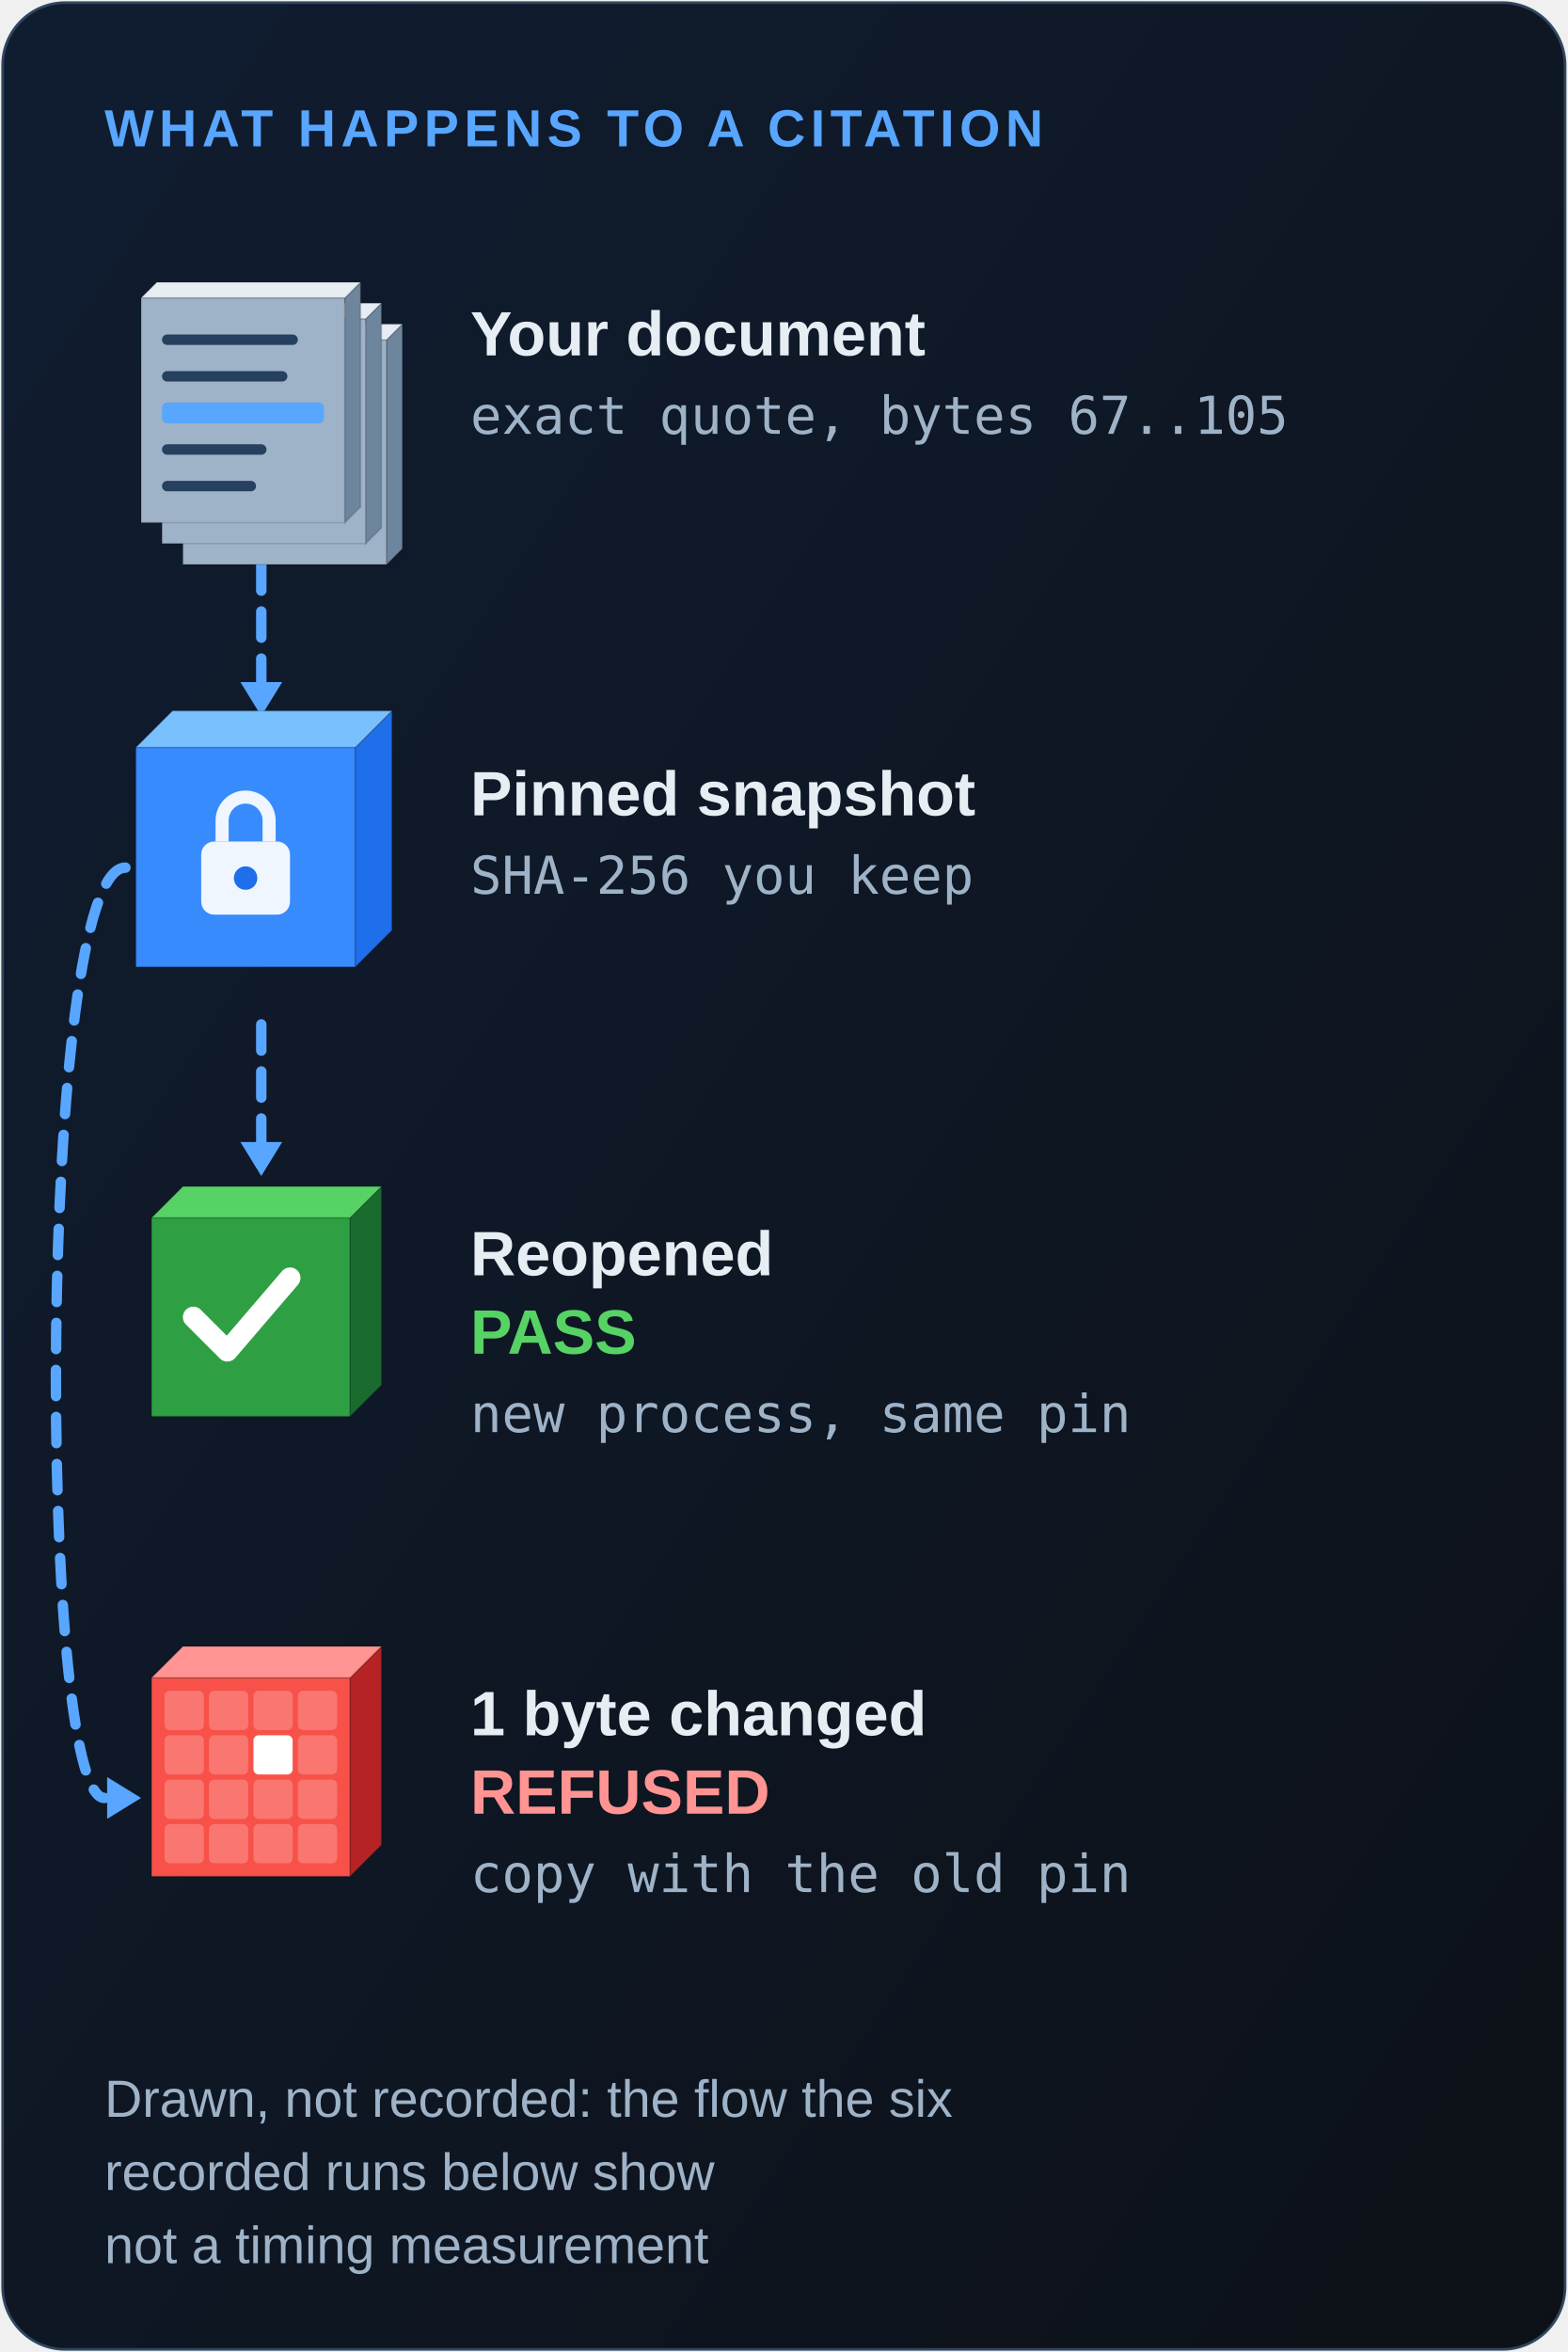
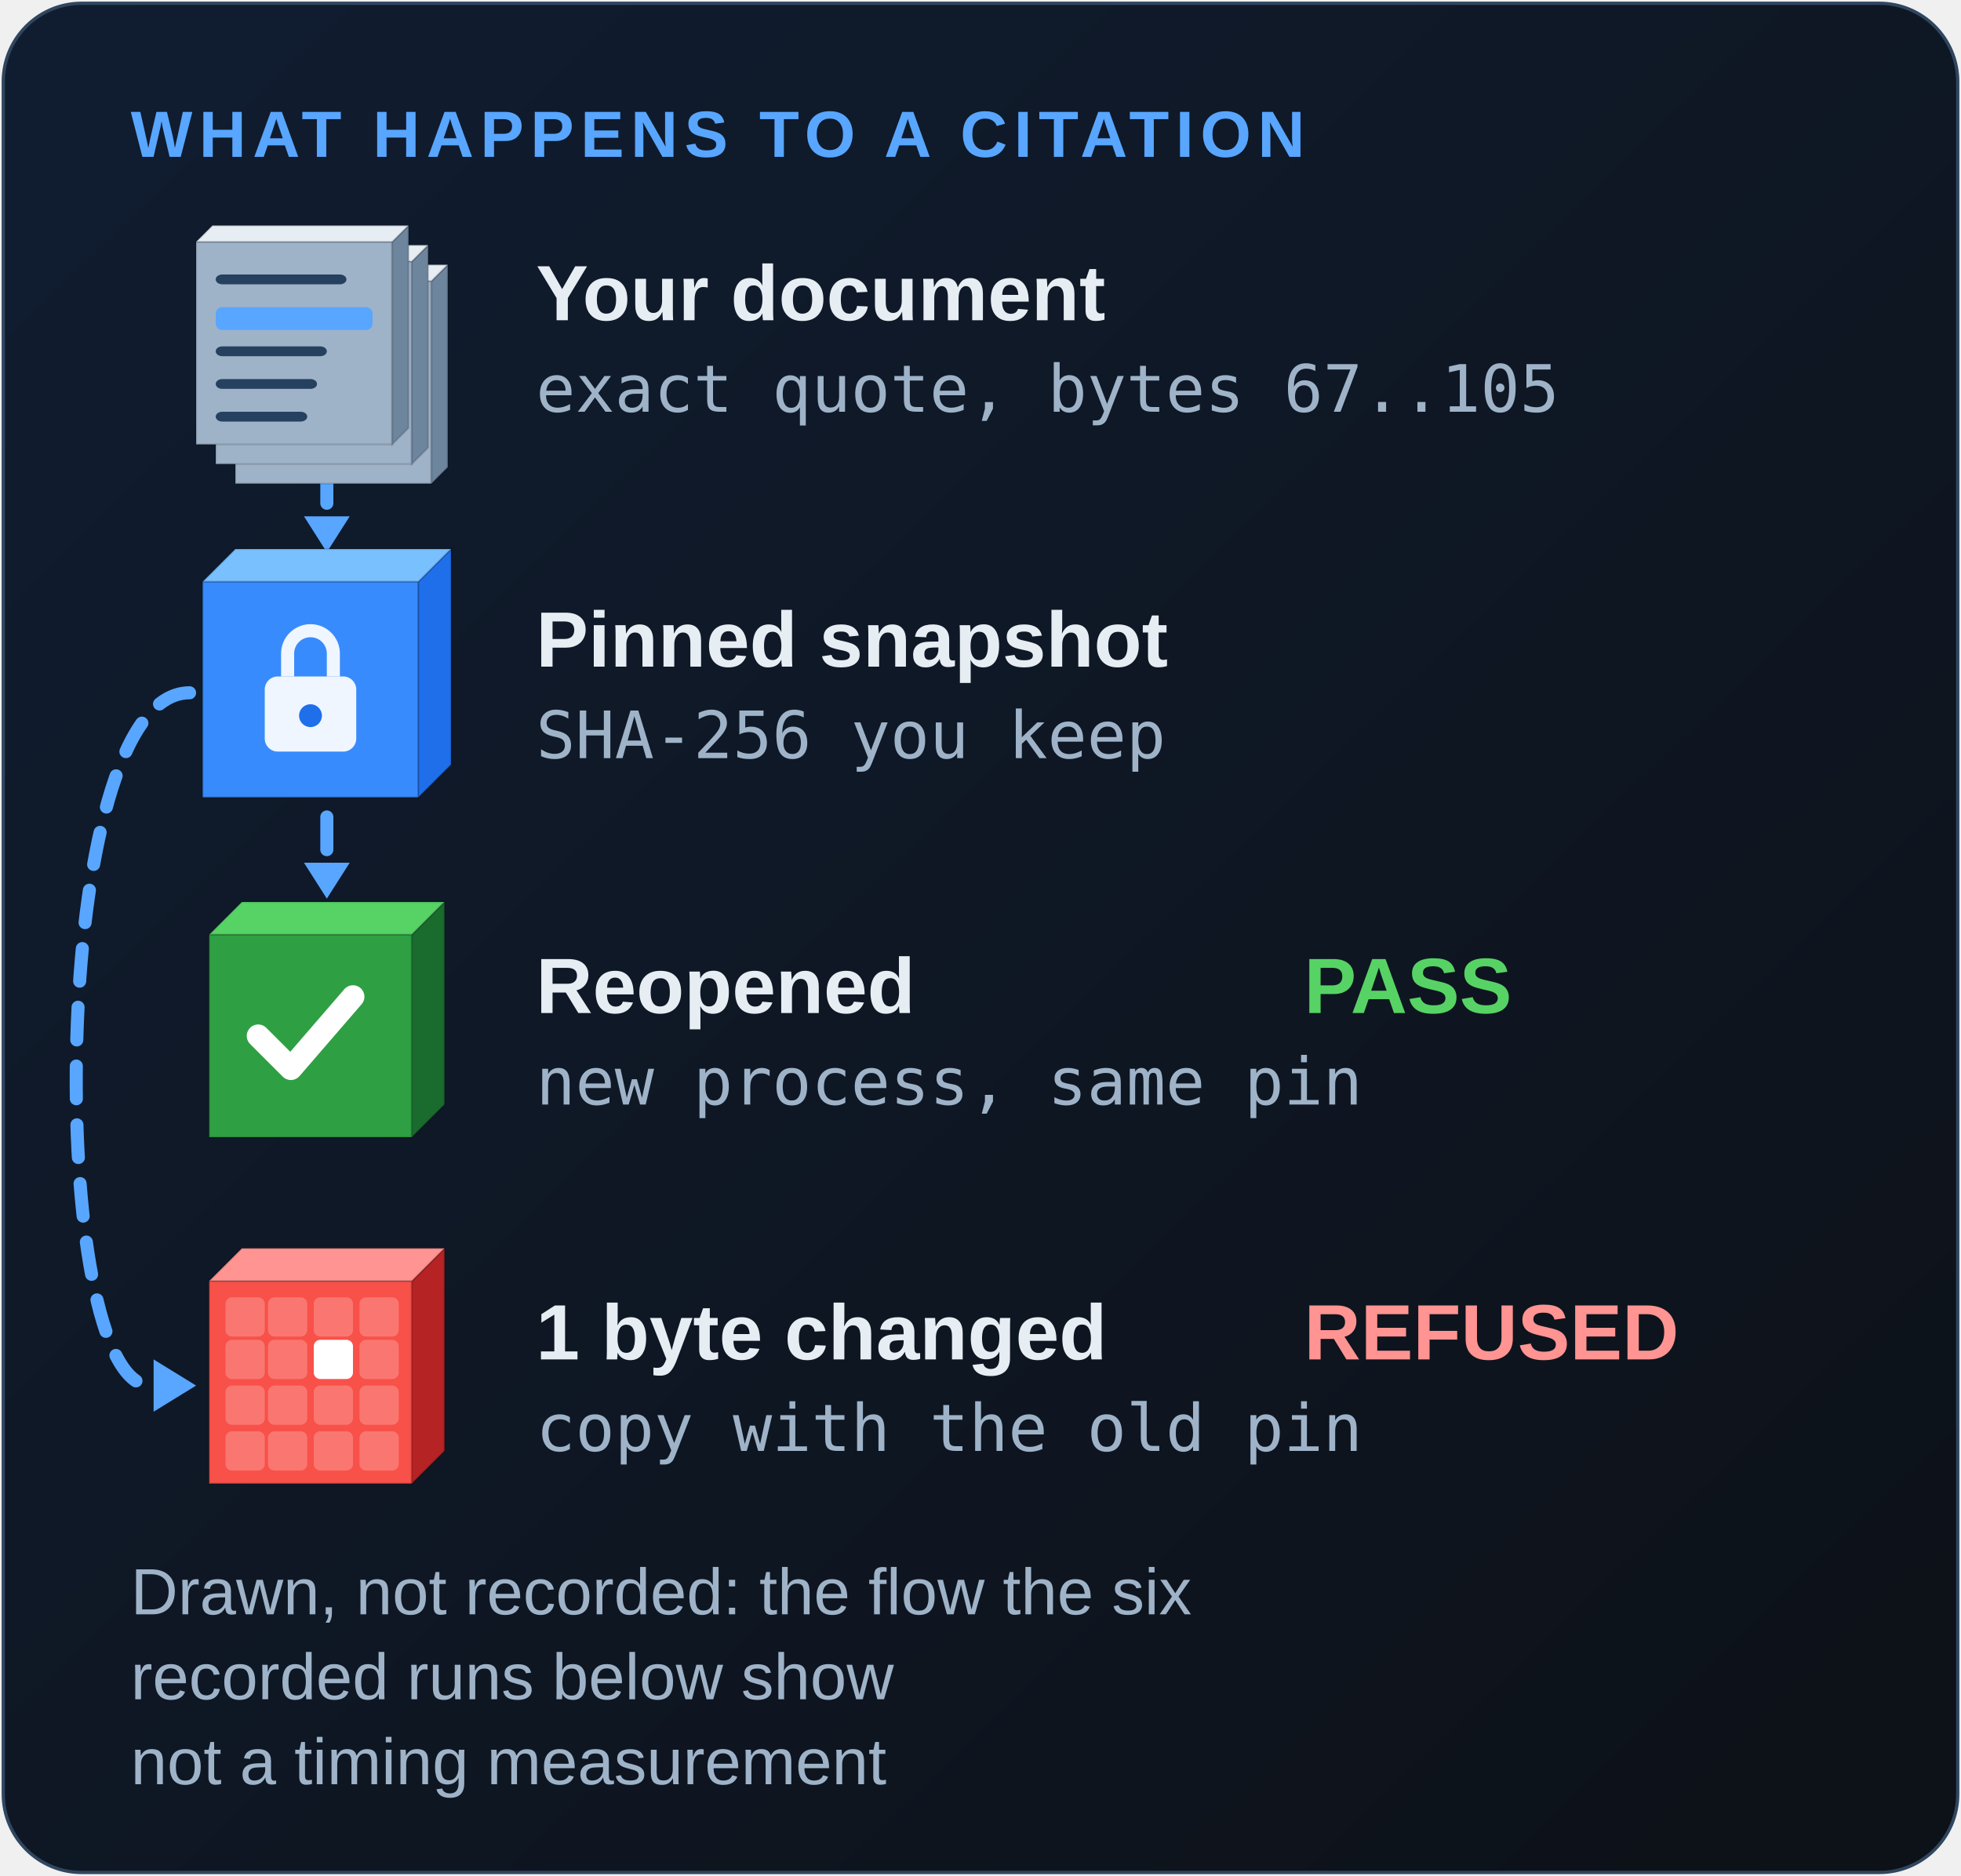
- <svg xmlns="http://www.w3.org/2000/svg" width="600" height="900" viewBox="0 0 600 900" role="img" aria-labelledby="t d">
+ <svg xmlns="http://www.w3.org/2000/svg" width="600" height="574" viewBox="0 0 600 574" role="img" aria-labelledby="t d">
  <style>
svg{font-size:20px}
text{font-family:Arial,Helvetica,sans-serif;fill:#e6edf3}
.mono{font-family:ui-monospace,Consolas,"DejaVu Sans Mono",monospace;fill:#9fb3c8}
.kick{font-size:20px;font-weight:700;letter-spacing:2px;fill:#58a6ff}
.mut{fill:#9fb3c8}.b{font-weight:700}.fq-c{transform-box:fill-box;transform-origin:center}.fq0{animation:fq-hot 1s ease-in-out 4.6s 6 alternate both}.fq1{animation:fq-flow 1s linear infinite}.fq2{animation:fq-in .5s ease-out .9s both}.fq3{animation:fq-in .5s ease-out 2s both}.fq4{animation:fq-in .5s ease-out 3s both}.fq5{animation:fq-drop .6s cubic-bezier(.2,.8,.2,1) .2s both}.fq6{animation:fq-pop .6s cubic-bezier(.2,.8,.2,1) 1.3s both}.fq7{animation:fq-drop .6s cubic-bezier(.2,.8,.2,1) 2.4s both}.fq8{animation:fq-drop .6s cubic-bezier(.2,.8,.2,1) 3.4s both,fq-shake .5s ease-in-out 4.1s both}@media (prefers-reduced-motion:reduce){.fq0,.fq1,.fq2,.fq3,.fq4,.fq5,.fq6,.fq7,.fq8{animation:none}}@keyframes fq-in{from{opacity:0}to{opacity:1}}@keyframes fq-drop{from{opacity:0;transform:translateY(-30px)}to{opacity:1;transform:none}}@keyframes fq-pop{0%{opacity:0;transform:scale(.6)}70%{opacity:1;transform:scale(1.06)}100%{opacity:1;transform:none}}@keyframes fq-shake{0%,100%{transform:none}25%{transform:translateX(-6px)}50%{transform:translateX(6px)}75%{transform:translateX(-4px)}}@keyframes fq-hot{from{opacity:1}to{opacity:.35}}@keyframes fq-flow{to{stroke-dashoffset:-36}}
</style>
  <defs>
    <linearGradient id="bg" x2="1" y2="1">
      <stop stop-color="#101d31" />
      <stop offset="1" stop-color="#0d1117" />
    </linearGradient>
    <clipPath id="card">
-       <rect x="1" y="1" width="598" height="898" rx="24" />
+       <rect x="1" y="1" width="598" height="572" rx="24" />
    </clipPath>
  </defs>
-   <rect x="1" y="1" width="598" height="898" rx="24" fill="url(#bg)" stroke="#30465f" />
-   <text class="kick" x="40" y="56">WHAT HAPPENS TO A CITATION</text>
+   <rect x="1" y="1" width="598" height="572" rx="24" fill="url(#bg)" stroke="#30465f" />
+   <text class="kick" x="40" y="48">WHAT HAPPENS TO A CITATION</text>
  <g class="fq2">
-     <path class="fq1" d="M100 216V264" stroke="#58a6ff" stroke-width="4" stroke-dasharray="10 8" stroke-linecap="round" fill="none" />
-     <path d="M100 274l-8 -13h16z" fill="#58a6ff" />
+     <path class="fq1" d="M100 144V161" stroke="#58a6ff" stroke-width="4" stroke-dasharray="10 8" stroke-linecap="round" fill="none" />
+     <path d="M100 169l-7 -11h14z" fill="#58a6ff" />
  </g>
  <g class="fq3">
-     <path class="fq1" d="M100 392V440" stroke="#58a6ff" stroke-width="4" stroke-dasharray="10 8" stroke-linecap="round" fill="none" />
-     <path d="M100 450l-8 -13h16z" fill="#58a6ff" />
+     <path class="fq1" d="M100 250V267" stroke="#58a6ff" stroke-width="4" stroke-dasharray="10 8" stroke-linecap="round" fill="none" />
+     <path d="M100 275l-7 -11h14z" fill="#58a6ff" />
  </g>
  <g class="fq4">
-     <path class="fq1" d="M48 332C14 332 14 688 40 688" stroke="#58a6ff" stroke-width="4" stroke-dasharray="10 8" stroke-linecap="round" fill="none" />
-     <path d="M54 688l-13 -8v16z" fill="#58a6ff" />
+     <path class="fq1" d="M58 212C14 212 14 424 46 424" stroke="#58a6ff" stroke-width="4" stroke-dasharray="10 8" stroke-linecap="round" fill="none" />
+     <path d="M60 424l-13 -8v16z" fill="#58a6ff" />
  </g>
  <g class="fq-c fq5">
    <g>
-       <polygon points="70.0,130.0 148.0,130.0 148.0,216.0 70.0,216.0" fill="#9fb3c8" stroke="#00000022" stroke-width=".6" />
-       <polygon points="148.0,130.0 154.0,124.0 154.0,210.0 148.0,216.0" fill="#6e859e" stroke="#00000022" stroke-width=".6" />
-       <polygon points="70.0,130.0 76.0,124.0 154.0,124.0 148.0,130.0" fill="#e6edf3" stroke="#00000022" stroke-width=".6" />
-       <polygon points="62.0,122.0 140.0,122.0 140.0,208.0 62.0,208.0" fill="#9fb3c8" stroke="#00000022" stroke-width=".6" />
-       <polygon points="140.0,122.0 146.0,116.0 146.0,202.0 140.0,208.0" fill="#6e859e" stroke="#00000022" stroke-width=".6" />
-       <polygon points="62.0,122.0 68.0,116.0 146.0,116.0 140.0,122.0" fill="#e6edf3" stroke="#00000022" stroke-width=".6" />
-       <polygon points="54.0,114.0 132.0,114.0 132.0,200.0 54.0,200.0" fill="#9fb3c8" stroke="#00000022" stroke-width=".6" />
-       <polygon points="132.0,114.0 138.0,108.0 138.0,194.0 132.0,200.0" fill="#6e859e" stroke="#00000022" stroke-width=".6" />
-       <polygon points="54.0,114.0 60.0,108.0 138.0,108.0 132.0,114.0" fill="#e6edf3" stroke="#00000022" stroke-width=".6" />
-       <rect x="62" y="128" width="52" height="4" rx="2" fill="#26405f" />
-       <rect x="62" y="142" width="48" height="4" rx="2" fill="#26405f" />
-       <rect x="62" y="154" width="62" height="8" rx="2" fill="#58a6ff" />
-       <rect x="62" y="170" width="40" height="4" rx="2" fill="#26405f" />
-       <rect x="62" y="184" width="36" height="4" rx="2" fill="#26405f" />
+       <polygon points="72.0,86.0 132.0,86.0 132.0,148.0 72.0,148.0" fill="#9fb3c8" stroke="#00000022" stroke-width=".6" />
+       <polygon points="132.0,86.0 137.0,81.0 137.0,143.0 132.0,148.0" fill="#6e859e" stroke="#00000022" stroke-width=".6" />
+       <polygon points="72.0,86.0 77.0,81.0 137.0,81.0 132.0,86.0" fill="#e6edf3" stroke="#00000022" stroke-width=".6" />
+       <polygon points="66.0,80.0 126.0,80.0 126.0,142.0 66.0,142.0" fill="#9fb3c8" stroke="#00000022" stroke-width=".6" />
+       <polygon points="126.0,80.0 131.0,75.0 131.0,137.0 126.0,142.0" fill="#6e859e" stroke="#00000022" stroke-width=".6" />
+       <polygon points="66.0,80.0 71.0,75.0 131.0,75.0 126.0,80.0" fill="#e6edf3" stroke="#00000022" stroke-width=".6" />
+       <polygon points="60.0,74.0 120.0,74.0 120.0,136.0 60.0,136.0" fill="#9fb3c8" stroke="#00000022" stroke-width=".6" />
+       <polygon points="120.0,74.0 125.0,69.0 125.0,131.0 120.0,136.0" fill="#6e859e" stroke="#00000022" stroke-width=".6" />
+       <polygon points="60.0,74.0 65.0,69.0 125.0,69.0 120.0,74.0" fill="#e6edf3" stroke="#00000022" stroke-width=".6" />
+       <rect x="66" y="84" width="40" height="3" rx="2" fill="#26405f" />
+       <rect x="66" y="94" width="48" height="7" rx="2" fill="#58a6ff" />
+       <rect x="66" y="106" width="34" height="3" rx="2" fill="#26405f" />
+       <rect x="66" y="116" width="31" height="3" rx="2" fill="#26405f" />
+       <rect x="66" y="126" width="28" height="3" rx="2" fill="#26405f" />
    </g>
-     <text x="180" y="136" font-size="24" class="b">Your document</text>
-     <text x="180" y="166" font-size="20" class="mono">exact quote, bytes 67..105</text>
+     <text x="164" y="98" font-size="24" class="b">Your document</text>
+     <text x="164" y="126" font-size="20" class="mono">exact quote, bytes 67..105</text>
  </g>
  <g class="fq-c fq6">
    <g>
-       <polygon points="52.0,286.0 136.0,286.0 136.0,370.0 52.0,370.0" fill="#388bfd" stroke="#00000022" stroke-width=".6" />
-       <polygon points="136.0,286.0 150.0,272.0 150.0,356.0 136.0,370.0" fill="#1f6feb" stroke="#00000022" stroke-width=".6" />
-       <polygon points="52.0,286.0 66.0,272.0 150.0,272.0 136.0,286.0" fill="#79c0ff" stroke="#00000022" stroke-width=".6" />
-       <rect x="77" y="322" width="34" height="28" rx="5" fill="#ffffff" opacity=".92" />
-       <path d="M85 322v-8a9 9 0 0 1 18 0v8" fill="none" stroke="#ffffff" stroke-width="5" opacity=".92" />
-       <circle cx="94" cy="336" r="4.5" fill="#1f6feb" />
+       <polygon points="62.0,178.0 128.0,178.0 128.0,244.0 62.0,244.0" fill="#388bfd" stroke="#00000022" stroke-width=".6" />
+       <polygon points="128.0,178.0 138.0,168.0 138.0,234.0 128.0,244.0" fill="#1f6feb" stroke="#00000022" stroke-width=".6" />
+       <polygon points="62.0,178.0 72.0,168.0 138.0,168.0 128.0,178.0" fill="#79c0ff" stroke="#00000022" stroke-width=".6" />
+       <rect x="81" y="207" width="28" height="23" rx="4" fill="#ffffff" opacity=".92" />
+       <path d="M88 207v-7a7 7 0 0 1 14 0v7" fill="none" stroke="#ffffff" stroke-width="4" opacity=".92" />
+       <circle cx="95" cy="219" r="3.5" fill="#1f6feb" />
    </g>
-     <text x="180" y="312" font-size="24" class="b">Pinned snapshot</text>
-     <text x="180" y="342" font-size="20" class="mono">SHA-256 you keep</text>
+     <text x="164" y="204" font-size="24" class="b">Pinned snapshot</text>
+     <text x="164" y="232" font-size="20" class="mono">SHA-256 you keep</text>
  </g>
  <g class="fq-c fq7">
    <g>
-       <polygon points="58.0,466.0 134.0,466.0 134.0,542.0 58.0,542.0" fill="#2ea043" stroke="#00000022" stroke-width=".6" />
-       <polygon points="134.0,466.0 146.0,454.0 146.0,530.0 134.0,542.0" fill="#196c2e" stroke="#00000022" stroke-width=".6" />
-       <polygon points="58.0,466.0 70.0,454.0 146.0,454.0 134.0,466.0" fill="#56d364" stroke="#00000022" stroke-width=".6" />
-       <path d="M74 504l13 13 24-28" fill="none" stroke="#ffffff" stroke-width="8" stroke-linecap="round" stroke-linejoin="round" />
+       <polygon points="64.0,286.0 126.0,286.0 126.0,348.0 64.0,348.0" fill="#2ea043" stroke="#00000022" stroke-width=".6" />
+       <polygon points="126.0,286.0 136.0,276.0 136.0,338.0 126.0,348.0" fill="#196c2e" stroke="#00000022" stroke-width=".6" />
+       <polygon points="64.0,286.0 74.0,276.0 136.0,276.0 126.0,286.0" fill="#56d364" stroke="#00000022" stroke-width=".6" />
+       <path d="M79 317l10 10 19-22" fill="none" stroke="#ffffff" stroke-width="7" stroke-linecap="round" stroke-linejoin="round" />
    </g>
-     <text x="180" y="488" font-size="24" class="b">Reopened</text>
-     <text x="180" y="518" font-size="24" class="b" style="fill:#56d364">PASS</text>
-     <text x="180" y="548" font-size="20" class="mono">new process, same pin</text>
+     <text x="164" y="310" font-size="24" class="b">Reopened</text>
+     <text x="399" y="310" font-size="24" class="b" style="fill:#56d364">PASS</text>
+     <text x="164" y="338" font-size="20" class="mono">new process, same pin</text>
  </g>
  <g class="fq-c fq8">
    <g>
-       <polygon points="58.0,642.0 134.0,642.0 134.0,718.0 58.0,718.0" fill="#f85149" stroke="#00000022" stroke-width=".6" />
-       <polygon points="134.0,642.0 146.0,630.0 146.0,706.0 134.0,718.0" fill="#b62324" stroke="#00000022" stroke-width=".6" />
-       <polygon points="58.0,642.0 70.0,630.0 146.0,630.0 134.0,642.0" fill="#ff9492" stroke="#00000022" stroke-width=".6" />
-       <rect x="63" y="647" width="15" height="15" rx="2" fill="#ffffff" opacity=".22" />
-       <rect x="63" y="664" width="15" height="15" rx="2" fill="#ffffff" opacity=".22" />
-       <rect x="63" y="681" width="15" height="15" rx="2" fill="#ffffff" opacity=".22" />
-       <rect x="63" y="698" width="15" height="15" rx="2" fill="#ffffff" opacity=".22" />
-       <rect x="80" y="647" width="15" height="15" rx="2" fill="#ffffff" opacity=".22" />
-       <rect x="80" y="664" width="15" height="15" rx="2" fill="#ffffff" opacity=".22" />
-       <rect x="80" y="681" width="15" height="15" rx="2" fill="#ffffff" opacity=".22" />
-       <rect x="80" y="698" width="15" height="15" rx="2" fill="#ffffff" opacity=".22" />
-       <rect x="97" y="647" width="15" height="15" rx="2" fill="#ffffff" opacity=".22" />
-       <rect class="fq0" x="97" y="664" width="15" height="15" rx="2" fill="#ffffff" opacity="1" />
-       <rect x="97" y="681" width="15" height="15" rx="2" fill="#ffffff" opacity=".22" />
-       <rect x="97" y="698" width="15" height="15" rx="2" fill="#ffffff" opacity=".22" />
-       <rect x="114" y="647" width="15" height="15" rx="2" fill="#ffffff" opacity=".22" />
-       <rect x="114" y="664" width="15" height="15" rx="2" fill="#ffffff" opacity=".22" />
-       <rect x="114" y="681" width="15" height="15" rx="2" fill="#ffffff" opacity=".22" />
-       <rect x="114" y="698" width="15" height="15" rx="2" fill="#ffffff" opacity=".22" />
+       <polygon points="64.0,392.0 126.0,392.0 126.0,454.0 64.0,454.0" fill="#f85149" stroke="#00000022" stroke-width=".6" />
+       <polygon points="126.0,392.0 136.0,382.0 136.0,444.0 126.0,454.0" fill="#b62324" stroke="#00000022" stroke-width=".6" />
+       <polygon points="64.0,392.0 74.0,382.0 136.0,382.0 126.0,392.0" fill="#ff9492" stroke="#00000022" stroke-width=".6" />
+       <rect x="69" y="397" width="12" height="12" rx="2" fill="#ffffff" opacity=".22" />
+       <rect x="69" y="410" width="12" height="12" rx="2" fill="#ffffff" opacity=".22" />
+       <rect x="69" y="424" width="12" height="12" rx="2" fill="#ffffff" opacity=".22" />
+       <rect x="69" y="438" width="12" height="12" rx="2" fill="#ffffff" opacity=".22" />
+       <rect x="82" y="397" width="12" height="12" rx="2" fill="#ffffff" opacity=".22" />
+       <rect x="82" y="410" width="12" height="12" rx="2" fill="#ffffff" opacity=".22" />
+       <rect x="82" y="424" width="12" height="12" rx="2" fill="#ffffff" opacity=".22" />
+       <rect x="82" y="438" width="12" height="12" rx="2" fill="#ffffff" opacity=".22" />
+       <rect x="96" y="397" width="12" height="12" rx="2" fill="#ffffff" opacity=".22" />
+       <rect class="fq0" x="96" y="410" width="12" height="12" rx="2" fill="#ffffff" opacity="1" />
+       <rect x="96" y="424" width="12" height="12" rx="2" fill="#ffffff" opacity=".22" />
+       <rect x="96" y="438" width="12" height="12" rx="2" fill="#ffffff" opacity=".22" />
+       <rect x="110" y="397" width="12" height="12" rx="2" fill="#ffffff" opacity=".22" />
+       <rect x="110" y="410" width="12" height="12" rx="2" fill="#ffffff" opacity=".22" />
+       <rect x="110" y="424" width="12" height="12" rx="2" fill="#ffffff" opacity=".22" />
+       <rect x="110" y="438" width="12" height="12" rx="2" fill="#ffffff" opacity=".22" />
    </g>
-     <text x="180" y="664" font-size="24" class="b">1 byte changed</text>
-     <text x="180" y="694" font-size="24" class="b" style="fill:#ff9492">REFUSED</text>
-     <text x="180" y="724" font-size="20" class="mono">copy with the old pin</text>
+     <text x="164" y="416" font-size="24" class="b">1 byte changed</text>
+     <text x="399" y="416" font-size="24" class="b" style="fill:#ff9492">REFUSED</text>
+     <text x="164" y="444" font-size="20" class="mono">copy with the old pin</text>
  </g>
-   <text x="40" y="810" font-size="20" class="mut">Drawn, not recorded: the flow the six</text>
-   <text x="40" y="838" font-size="20" class="mut">recorded runs below show</text>
-   <text x="40" y="866" font-size="20" class="mut">not a timing measurement</text>
+   <text x="40" y="494" font-size="20" class="mut">Drawn, not recorded: the flow the six</text>
+   <text x="40" y="520" font-size="20" class="mut">recorded runs below show</text>
+   <text x="40" y="546" font-size="20" class="mut">not a timing measurement</text>
</svg>
